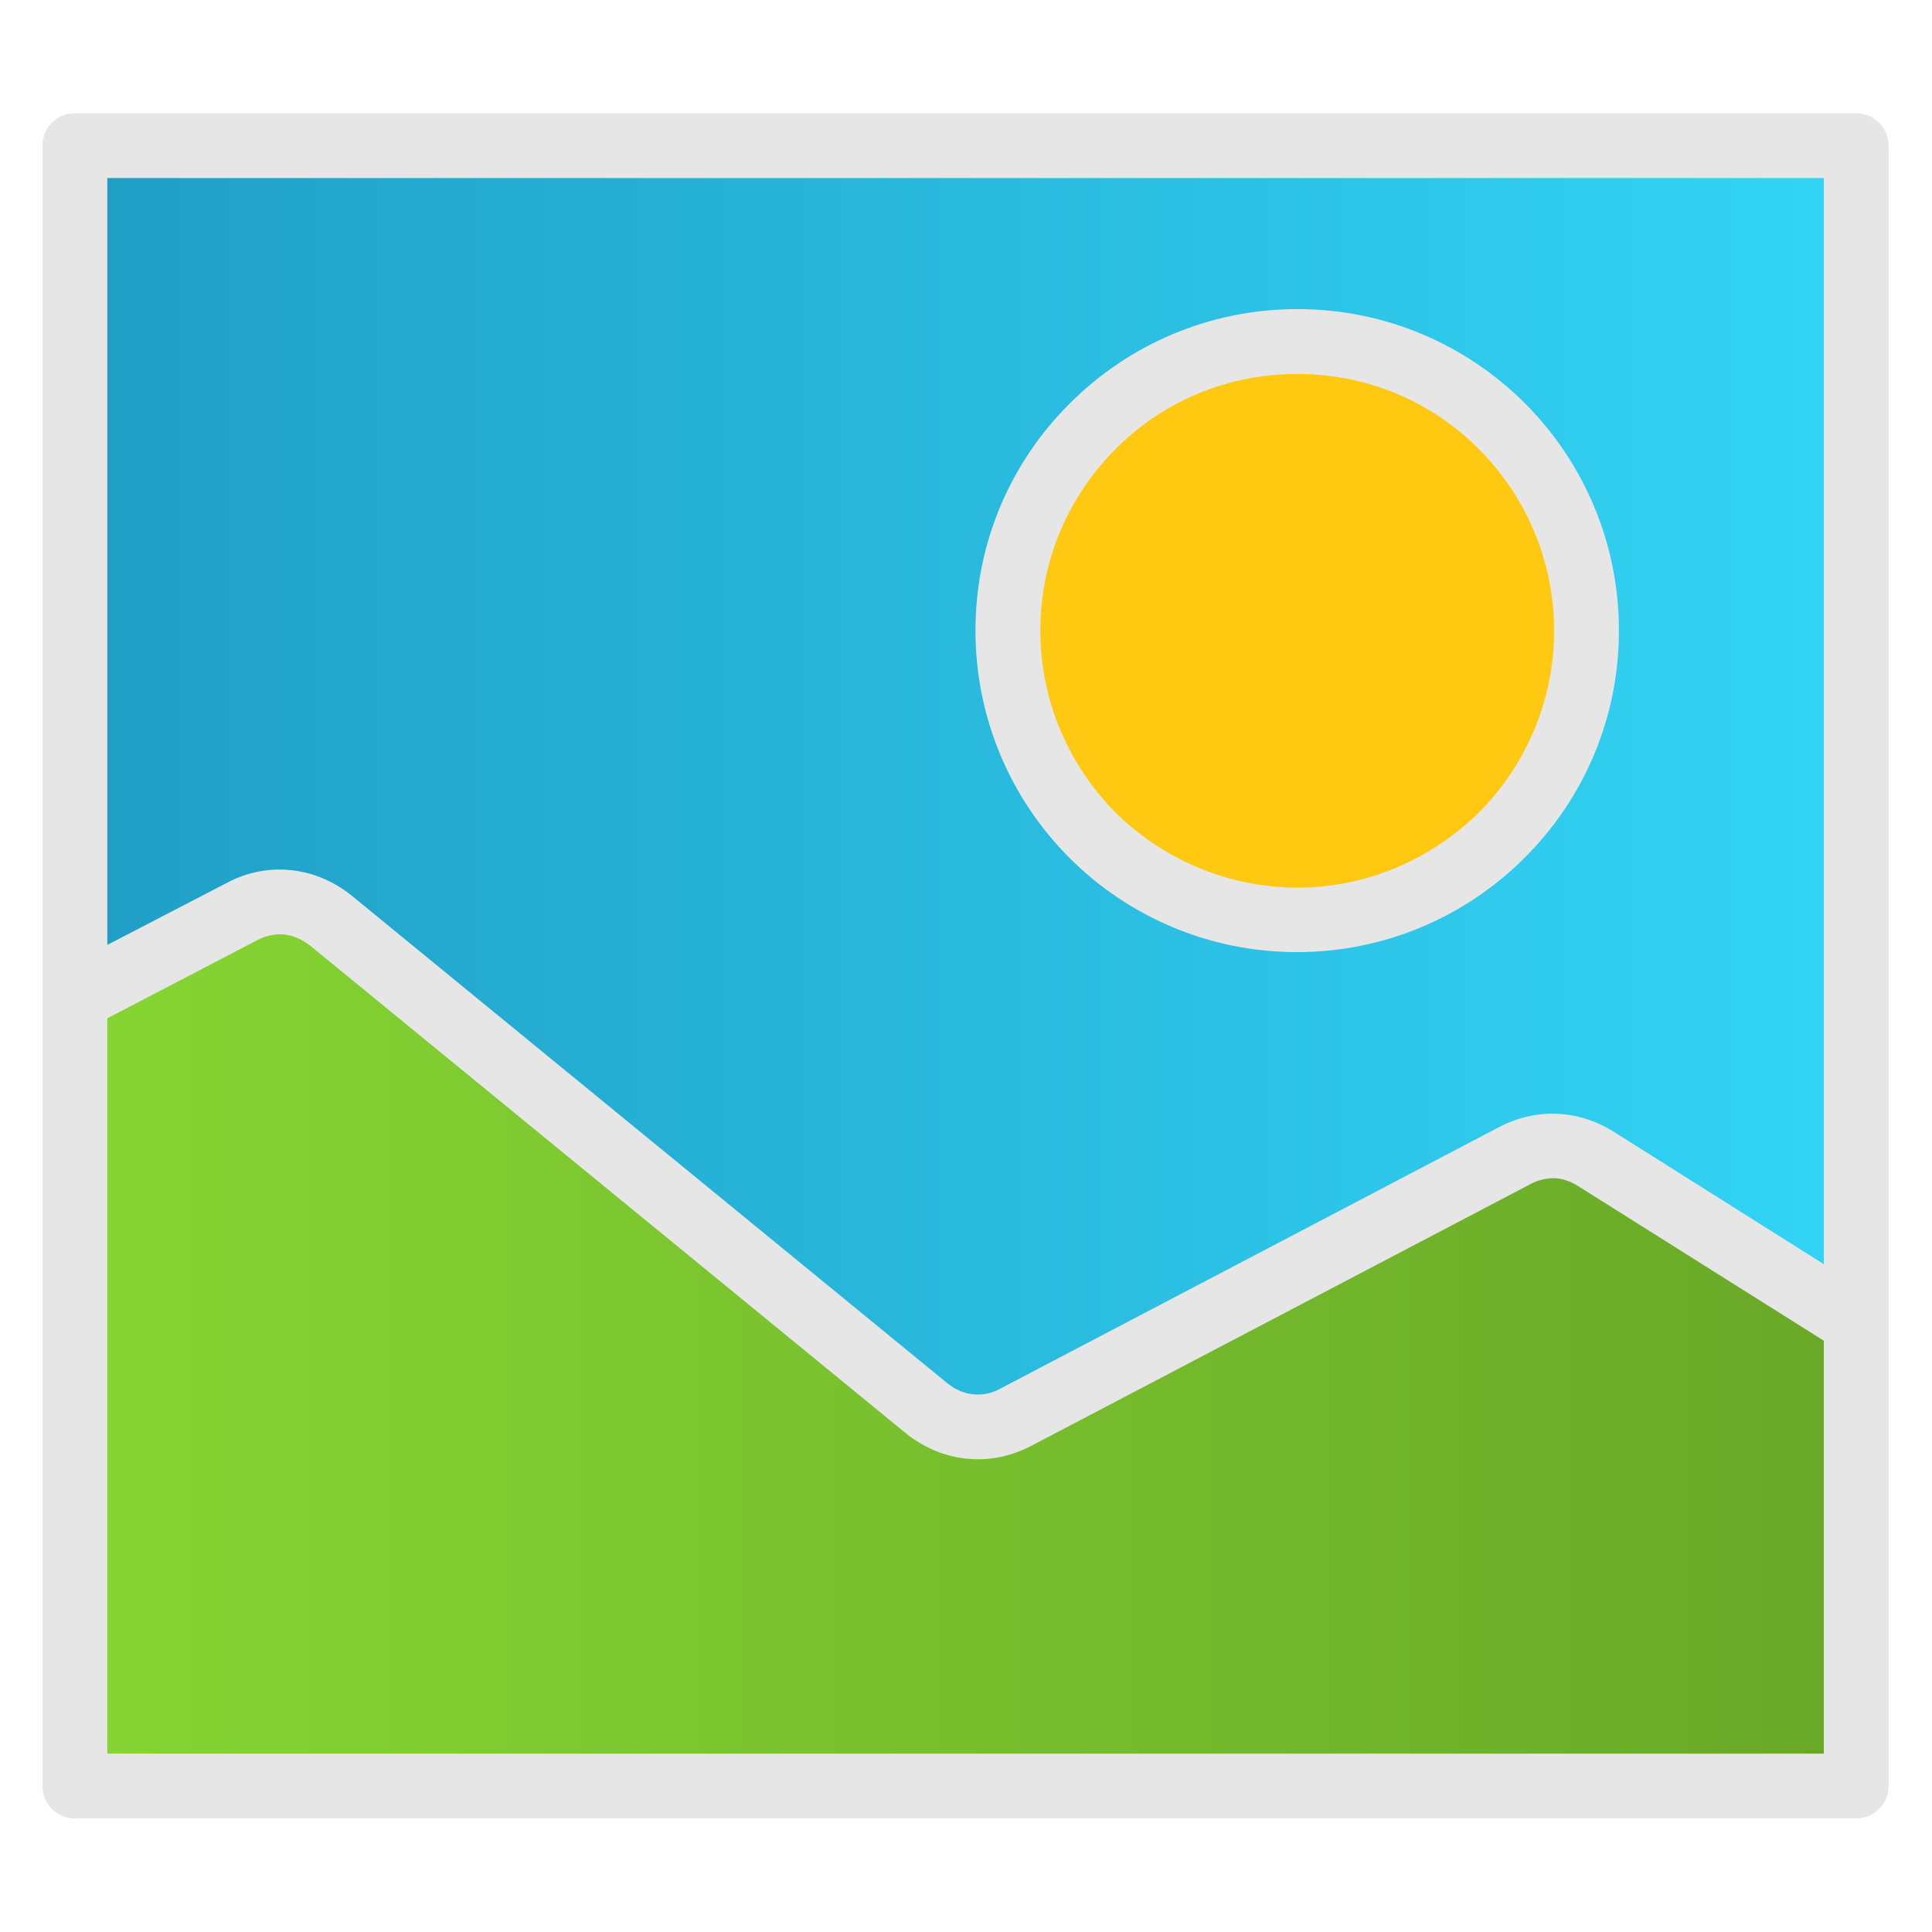
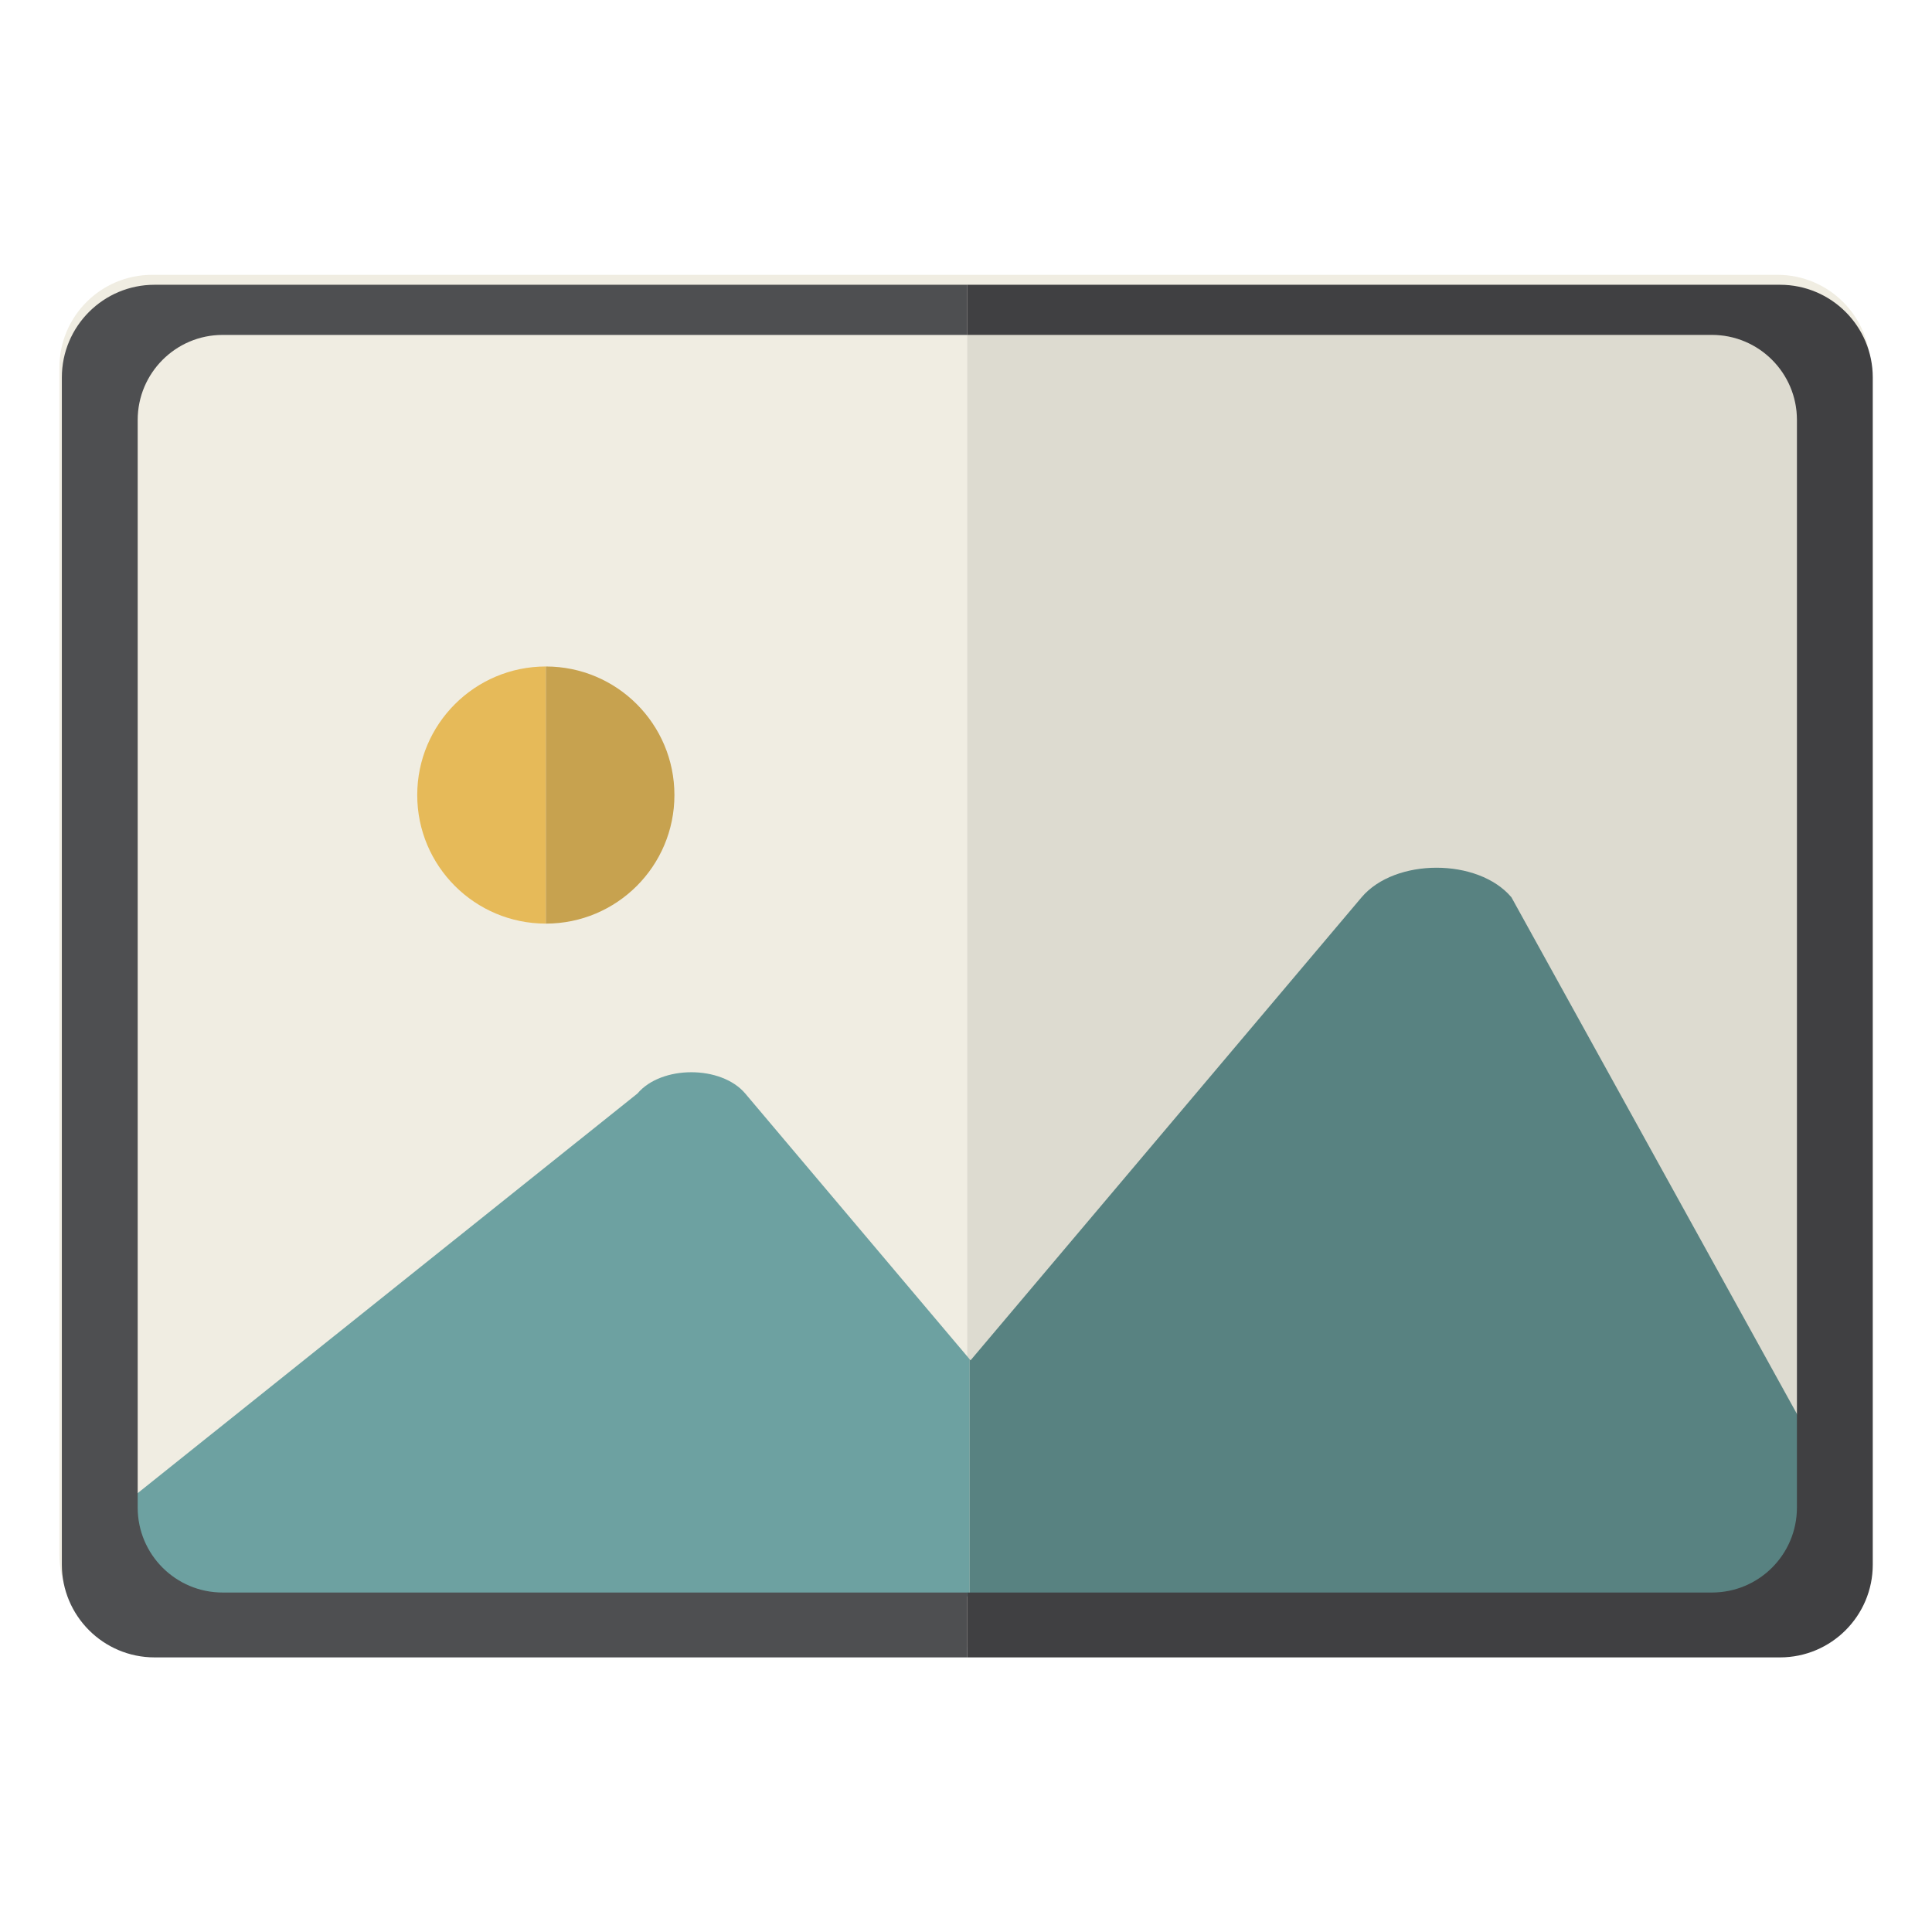
<svg xmlns="http://www.w3.org/2000/svg" width="100%" height="100%" viewBox="0 0 64 64" version="1.1" xml:space="preserve" style="fill-rule:evenodd;clip-rule:evenodd;stroke-linejoin:round;stroke-miterlimit:2;">
-   <g transform="matrix(1.24027,0,0,1.24027,-7.70407,-3.74897)">
-     <path d="M8.272,29.785L13.564,27.015L32,41.6L47.964,33.6L55.533,38.031L55.718,50.892L7.841,50.646L8.272,29.785Z" style="fill:url(#_Linear1);" />
+   <g transform="matrix(1.93407,0,0,1.93407,-1244.09,-1633.24)">
+     <path d="M673.695,849.165L645.855,849.165C644.977,849.165 644.267,849.876 644.267,850.754L644.267,871.085C644.267,871.963 644.977,872.674 645.855,872.674L673.695,872.674C674.572,872.674 675.284,871.963 675.284,871.085L675.284,850.754C675.284,849.876 674.572,849.165 673.695,849.165Z" style="fill:rgb(240,237,226);fill-rule:nonzero;" />
  </g>
-   <g transform="matrix(1.24027,0,0,1.24027,-7.70407,-3.74897)">
-     <path d="M8.524,29.517L8.524,6.871L55.718,6.871L55.718,37.886L48.155,33.825L32,41.332L14.186,27.015L8.524,29.517Z" style="fill:url(#_Linear2);" />
+   <g transform="matrix(1.93407,0,0,1.93407,-1244.09,-1633.24)">
+     <path d="M672.571,871.734C673.376,871.734 674.027,871.083 674.027,870.279L674.027,851.65C674.027,850.847 673.376,850.194 672.571,850.194L659.817,850.194L659.817,871.734L672.571,871.734Z" style="fill:rgb(221,219,208);fill-rule:nonzero;" />
  </g>
-   <g transform="matrix(1.24027,0,0,1.24027,-7.45983,-4.17638)">
-     <circle cx="40.746" cy="20.446" r="7.532" style="fill:rgb(255,201,18);" />
+   <g transform="matrix(1.93407,0,0,1.93407,-1244.09,-1633.24)">
+     <path d="M659.189,866.947L656.014,863.187C655.603,862.701 654.578,862.701 654.168,863.187L644.763,870.707C644.352,871.192 644.865,871.8 645.685,871.8L659.858,871.8L659.858,867.739L659.189,866.947Z" style="fill:rgb(109,161,161);fill-rule:nonzero;" />
  </g>
-   <g transform="matrix(14.9165,0,0,14.9165,-6927.74,-2082.71)">
-     <path d="M464.601,139.876L468.557,139.876C468.596,139.876 468.629,139.908 468.629,139.948L468.629,143.591C468.629,143.631 468.596,143.663 468.557,143.663L464.601,143.663C464.561,143.663 464.529,143.631 464.529,143.591L464.529,139.948C464.529,139.908 464.561,139.876 464.601,139.876ZM467.316,140.311C467.119,140.311 466.94,140.391 466.811,140.52C466.681,140.649 466.601,140.827 466.601,141.025C466.601,141.222 466.681,141.401 466.81,141.53C466.939,141.659 467.118,141.739 467.315,141.739C467.512,141.739 467.691,141.659 467.82,141.53C467.95,141.401 468.03,141.222 468.03,141.025C468.03,140.828 467.95,140.649 467.821,140.52C467.692,140.391 467.513,140.311 467.316,140.311ZM467.719,140.622C467.616,140.518 467.473,140.455 467.316,140.455C467.158,140.455 467.015,140.518 466.912,140.622C466.809,140.725 466.745,140.867 466.745,141.025C466.745,141.182 466.809,141.325 466.912,141.429C467.015,141.531 467.158,141.595 467.315,141.596L467.315,141.595L467.315,141.596C467.473,141.596 467.615,141.531 467.719,141.429C467.822,141.325 467.886,141.183 467.886,141.025C467.886,140.868 467.822,140.725 467.719,140.622ZM464.673,141.723L464.939,141.585C464.984,141.561 465.033,141.552 465.081,141.557C465.129,141.562 465.175,141.581 465.215,141.613L466.538,142.696C466.556,142.711 466.576,142.719 466.596,142.721L466.597,142.721C466.617,142.723 466.638,142.719 466.657,142.708L467.765,142.127C467.806,142.106 467.85,142.096 467.893,142.098C467.936,142.1 467.978,142.113 468.017,142.137L468.485,142.432L468.485,140.02L464.673,140.02L464.673,141.723ZM468.485,142.602L467.94,142.259C467.923,142.248 467.905,142.242 467.887,142.241C467.869,142.241 467.85,142.245 467.832,142.255L466.724,142.836C466.679,142.859 466.631,142.869 466.584,142.864L466.581,142.864C466.533,142.859 466.487,142.84 466.447,142.808L465.124,141.725C465.106,141.711 465.086,141.702 465.067,141.7C465.046,141.698 465.025,141.702 465.005,141.713L464.673,141.886L464.673,143.519L468.485,143.519L468.485,142.602Z" style="fill:rgb(230,230,230);" />
+   <g transform="matrix(1.93407,0,0,1.93407,-1244.09,-1633.24)">
+     <path d="M674.914,870.28L669.137,859.826C668.567,859.151 667.142,859.151 666.571,859.826L662.156,865.054L659.873,867.757L659.871,867.755L659.858,867.739L659.858,871.8L673.801,871.8C674.94,871.8 675.484,870.955 674.914,870.28Z" style="fill:rgb(88,130,129);fill-rule:nonzero;" />
  </g>
-   <defs>
-     <linearGradient id="_Linear1" x1="0" y1="0" x2="1" y2="0" gradientUnits="userSpaceOnUse" gradientTransform="matrix(47.8769,0,0,47.8769,7.84112,38.9539)">
-       <stop offset="0" style="stop-color:rgb(134,214,51);stop-opacity:1" />
-       <stop offset="1" style="stop-color:rgb(105,168,40);stop-opacity:1" />
-     </linearGradient>
-     <linearGradient id="_Linear2" x1="0" y1="0" x2="1" y2="0" gradientUnits="userSpaceOnUse" gradientTransform="matrix(47.1938,0,0,47.1938,8.5242,24.1016)">
-       <stop offset="0" style="stop-color:rgb(32,159,198);stop-opacity:1" />
-       <stop offset="1" style="stop-color:rgb(50,212,245);stop-opacity:1" />
-     </linearGradient>
-   </defs>
+   <g transform="matrix(1.93407,0,0,1.93407,-1244.09,-1633.24)">
+     <path d="M650.396,858.075C650.396,859.292 651.383,860.277 652.599,860.277L652.599,855.873C651.383,855.873 650.396,856.859 650.396,858.075Z" style="fill:rgb(230,186,89);fill-rule:nonzero;" />
+   </g>
+   <g transform="matrix(1.93407,0,0,1.93407,-1244.09,-1633.24)">
+     <path d="M652.599,855.873L652.599,860.277C653.815,860.277 654.801,859.292 654.801,858.075C654.801,856.859 653.815,855.873 652.599,855.873Z" style="fill:rgb(199,162,79);fill-rule:nonzero;" />
+   </g>
+   <g transform="matrix(1.93407,0,0,1.93407,-1244.09,-1633.24)">
+     <path d="M647.063,871.734C646.26,871.734 645.608,871.083 645.608,870.279L645.608,851.65C645.608,850.847 646.26,850.194 647.063,850.194L659.817,850.194L659.817,849.335L645.897,849.335C645.02,849.335 644.309,850.046 644.309,850.924L644.309,871.256C644.309,872.133 645.02,872.845 645.897,872.845L659.817,872.845L659.817,871.734L647.063,871.734Z" style="fill:rgb(78,79,81);fill-rule:nonzero;" />
+   </g>
+   <g transform="matrix(1.93407,0,0,1.93407,-1244.09,-1633.24)">
+     <path d="M673.737,849.335L659.817,849.335L659.817,850.194L672.571,850.194C673.376,850.194 674.027,850.847 674.027,851.65L674.027,870.279C674.027,871.083 673.376,871.734 672.571,871.734L659.817,871.734L659.817,872.845L673.737,872.845C674.615,872.845 675.326,872.133 675.326,871.256L675.326,850.924C675.326,850.046 674.615,849.335 673.737,849.335Z" style="fill:rgb(64,64,66);fill-rule:nonzero;" />
+   </g>
</svg>
